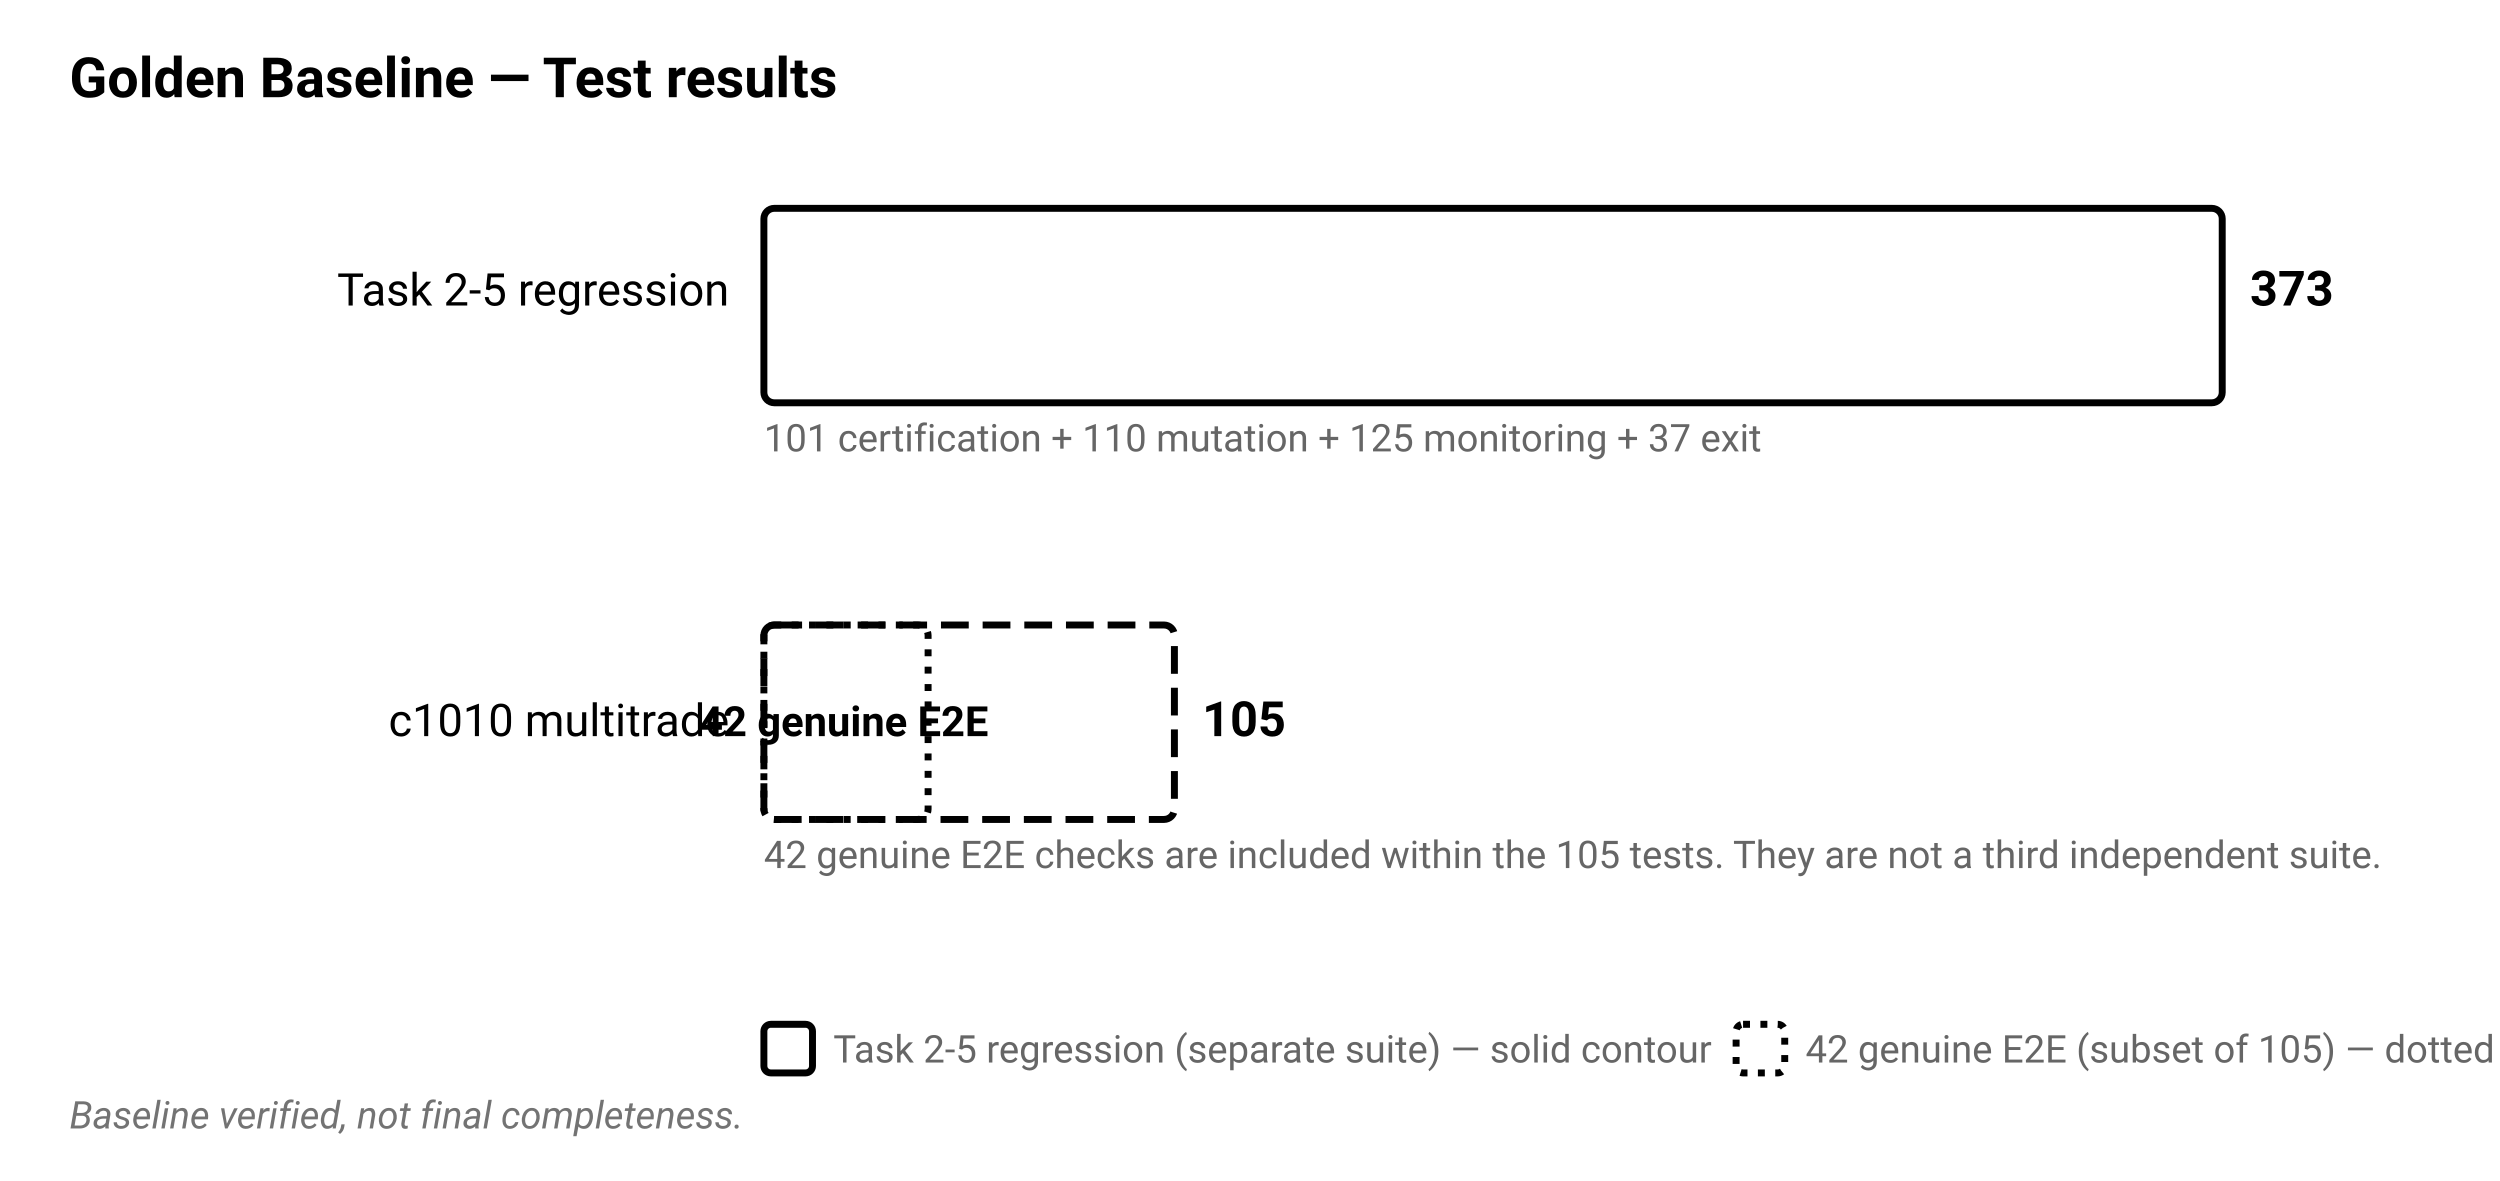
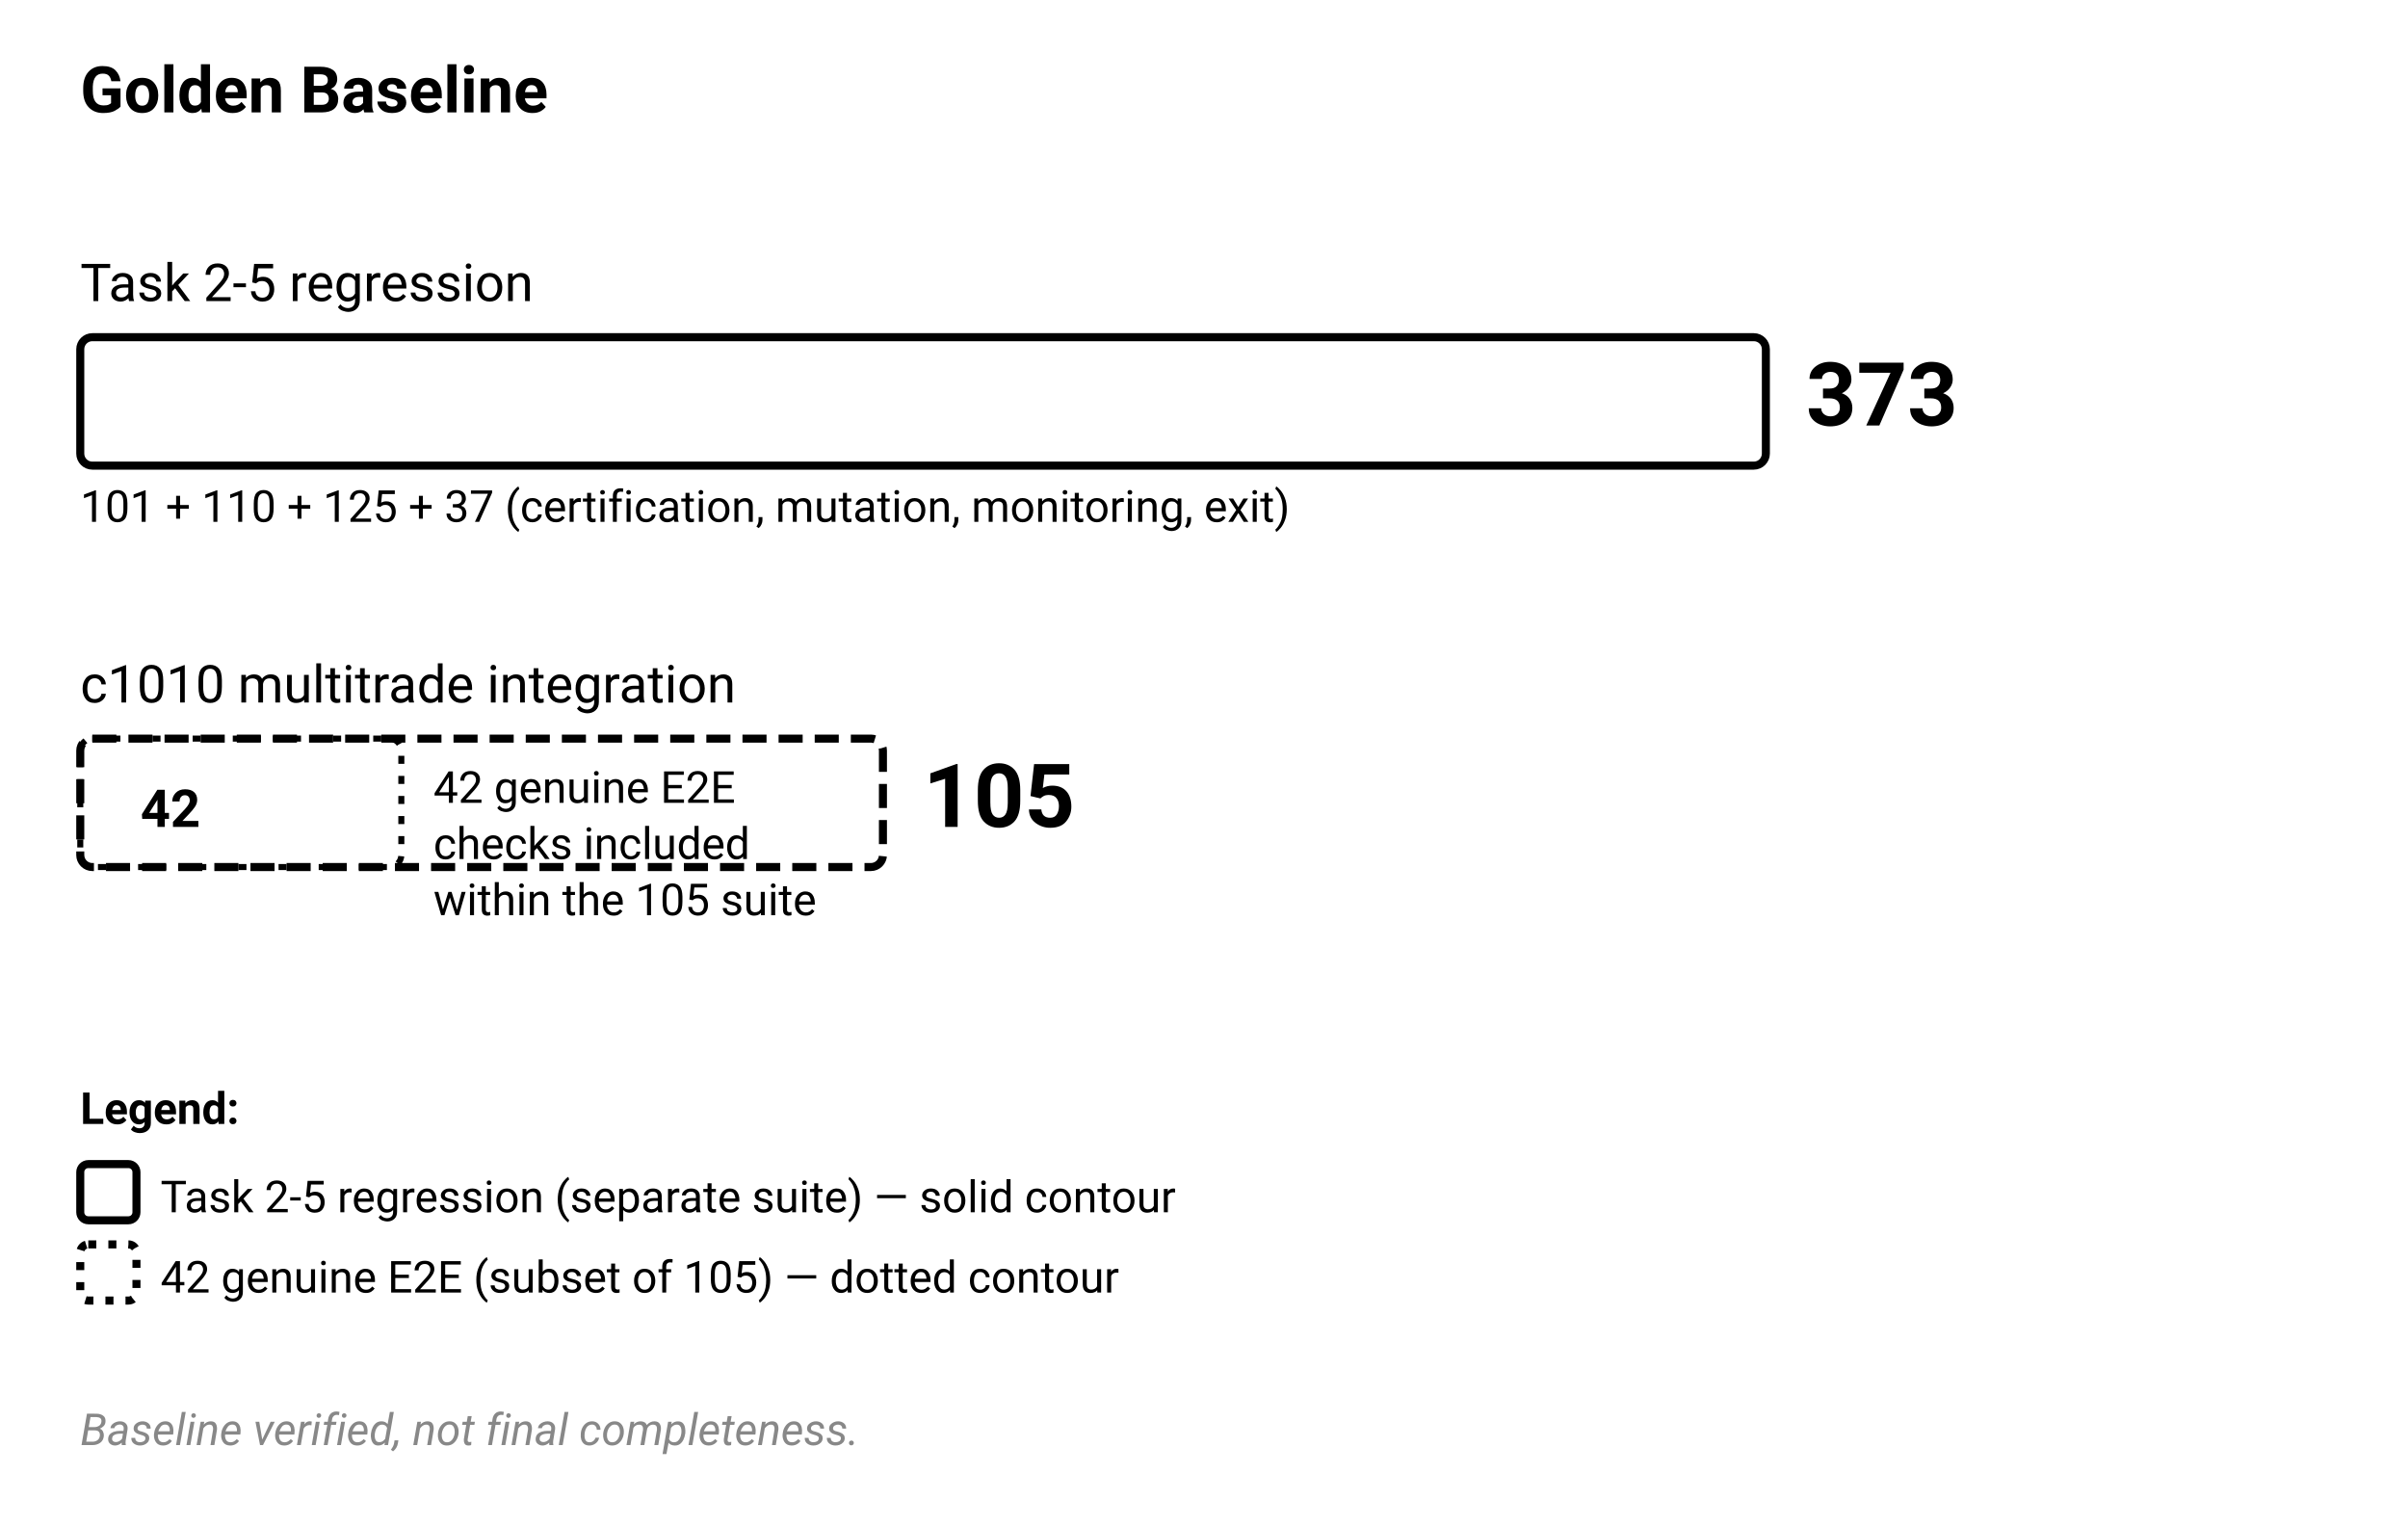
- <svg xmlns="http://www.w3.org/2000/svg" width="720" height="340" viewBox="0 0 720 340">
+ <svg xmlns="http://www.w3.org/2000/svg" width="600" height="380" viewBox="0 0 600 380">
  <style>
-     text { font-family: -apple-system, BlinkMacSystemFont, "Segoe UI", Roboto, sans-serif; font-size: 13px; }
+     text { font-family: -apple-system, BlinkMacSystemFont, "Segoe UI", Roboto, sans-serif; }
    .title { font-size: 16px; font-weight: bold; }
    .label { font-size: 13px; }
-     .value { font-size: 14px; font-weight: bold; }
-     .note { font-size: 11px; opacity: 0.6; }
-     .caption { font-size: 11px; font-style: italic; opacity: 0.55; }
-     .marker { font-size: 12px; font-weight: bold; }
+     .num { font-size: 22px; font-weight: bold; }
+     .desc { font-size: 11px; }
+     .legend { font-size: 11px; }
+     .note { font-size: 11px; font-style: italic; fill: #888; }
  </style>
-   <text x="20" y="28" class="title">Golden Baseline — Test results</text>
-   <text x="210" y="88" class="label" text-anchor="end">Task 2-5 regression</text>
-   <rect x="220" y="60" width="420" height="56" rx="3" fill="none" stroke="currentColor" stroke-width="2" />
-   <text x="648.0" y="88" class="value">373</text>
-   <text x="220" y="130" class="note">101 certification + 110 mutation + 125 monitoring + 37 exit</text>
-   <text x="210" y="212" class="label" text-anchor="end">c1010 multitrade</text>
-   <rect x="220" y="180" width="118.231" height="56" rx="3" fill="none" stroke="currentColor" stroke-width="2" stroke-dasharray="8 4" />
-   <text x="346.231" y="212" class="value">105</text>
-   <rect x="220" y="180" width="47.292" height="56" rx="3" fill="none" stroke="currentColor" stroke-width="2" stroke-dasharray="2 3" />
-   <text x="243.0" y="212" class="marker" text-anchor="middle">42 genuine E2E</text>
-   <text x="220" y="250" class="note">42 genuine E2E checks are included within the 105 tests. They are not a third independent suite.</text>
-   <rect x="220" y="295" width="14" height="14" rx="2" fill="none" stroke="currentColor" stroke-width="2" />
-   <text x="240" y="306" class="note">Task 2-5 regression (separate suite) — solid contour</text>
-   <rect x="500" y="295" width="14" height="14" rx="2" fill="none" stroke="currentColor" stroke-width="2" stroke-dasharray="2 3" />
-   <text x="520" y="306" class="note">42 genuine E2E (subset of 105) — dotted contour</text>
-   <text x="20" y="325" class="caption">Baseline verified, not final completeness.</text>
+   <text x="20" y="28" class="title">Golden Baseline</text>
+   <text x="20" y="75" class="label">Task 2-5 regression</text>
+   <rect x="20" y="84" width="420" height="32" rx="3" fill="none" stroke="currentColor" stroke-width="2" />
+   <text x="450" y="106" class="num">373</text>
+   <text x="20" y="130" class="desc">101 + 110 + 125 + 37 (certification, mutation, monitoring, exit)</text>
+   <text x="20" y="175" class="label">c1010 multitrade integration</text>
+   <rect x="20" y="184" width="200" height="32" rx="3" fill="none" stroke="currentColor" stroke-width="2" stroke-dasharray="6 3" />
+   <text x="230" y="206" class="num">105</text>
+   <rect x="20" y="184" width="80" height="32" rx="3" fill="none" stroke="currentColor" stroke-width="1.5" stroke-dasharray="2 3" />
+   <text x="35" y="206" class="label" font-weight="bold">42</text>
+   <text x="108" y="200" class="desc">42 genuine E2E</text>
+   <text x="108" y="214" class="desc">checks included</text>
+   <text x="108" y="228" class="desc">within the 105 suite</text>
+   <text x="20" y="280" class="legend" font-weight="bold">Legend:</text>
+   <rect x="20" y="290" width="14" height="14" rx="2" fill="none" stroke="currentColor" stroke-width="2" />
+   <text x="40" y="302" class="legend">Task 2-5 regression (separate suite) — solid contour</text>
+   <rect x="20" y="310" width="14" height="14" rx="2" fill="none" stroke="currentColor" stroke-width="2" stroke-dasharray="2 3" />
+   <text x="40" y="322" class="legend">42 genuine E2E (subset of 105) — dotted contour</text>
+   <text x="20" y="360" class="note">Baseline verified, not final completeness.</text>
</svg>
